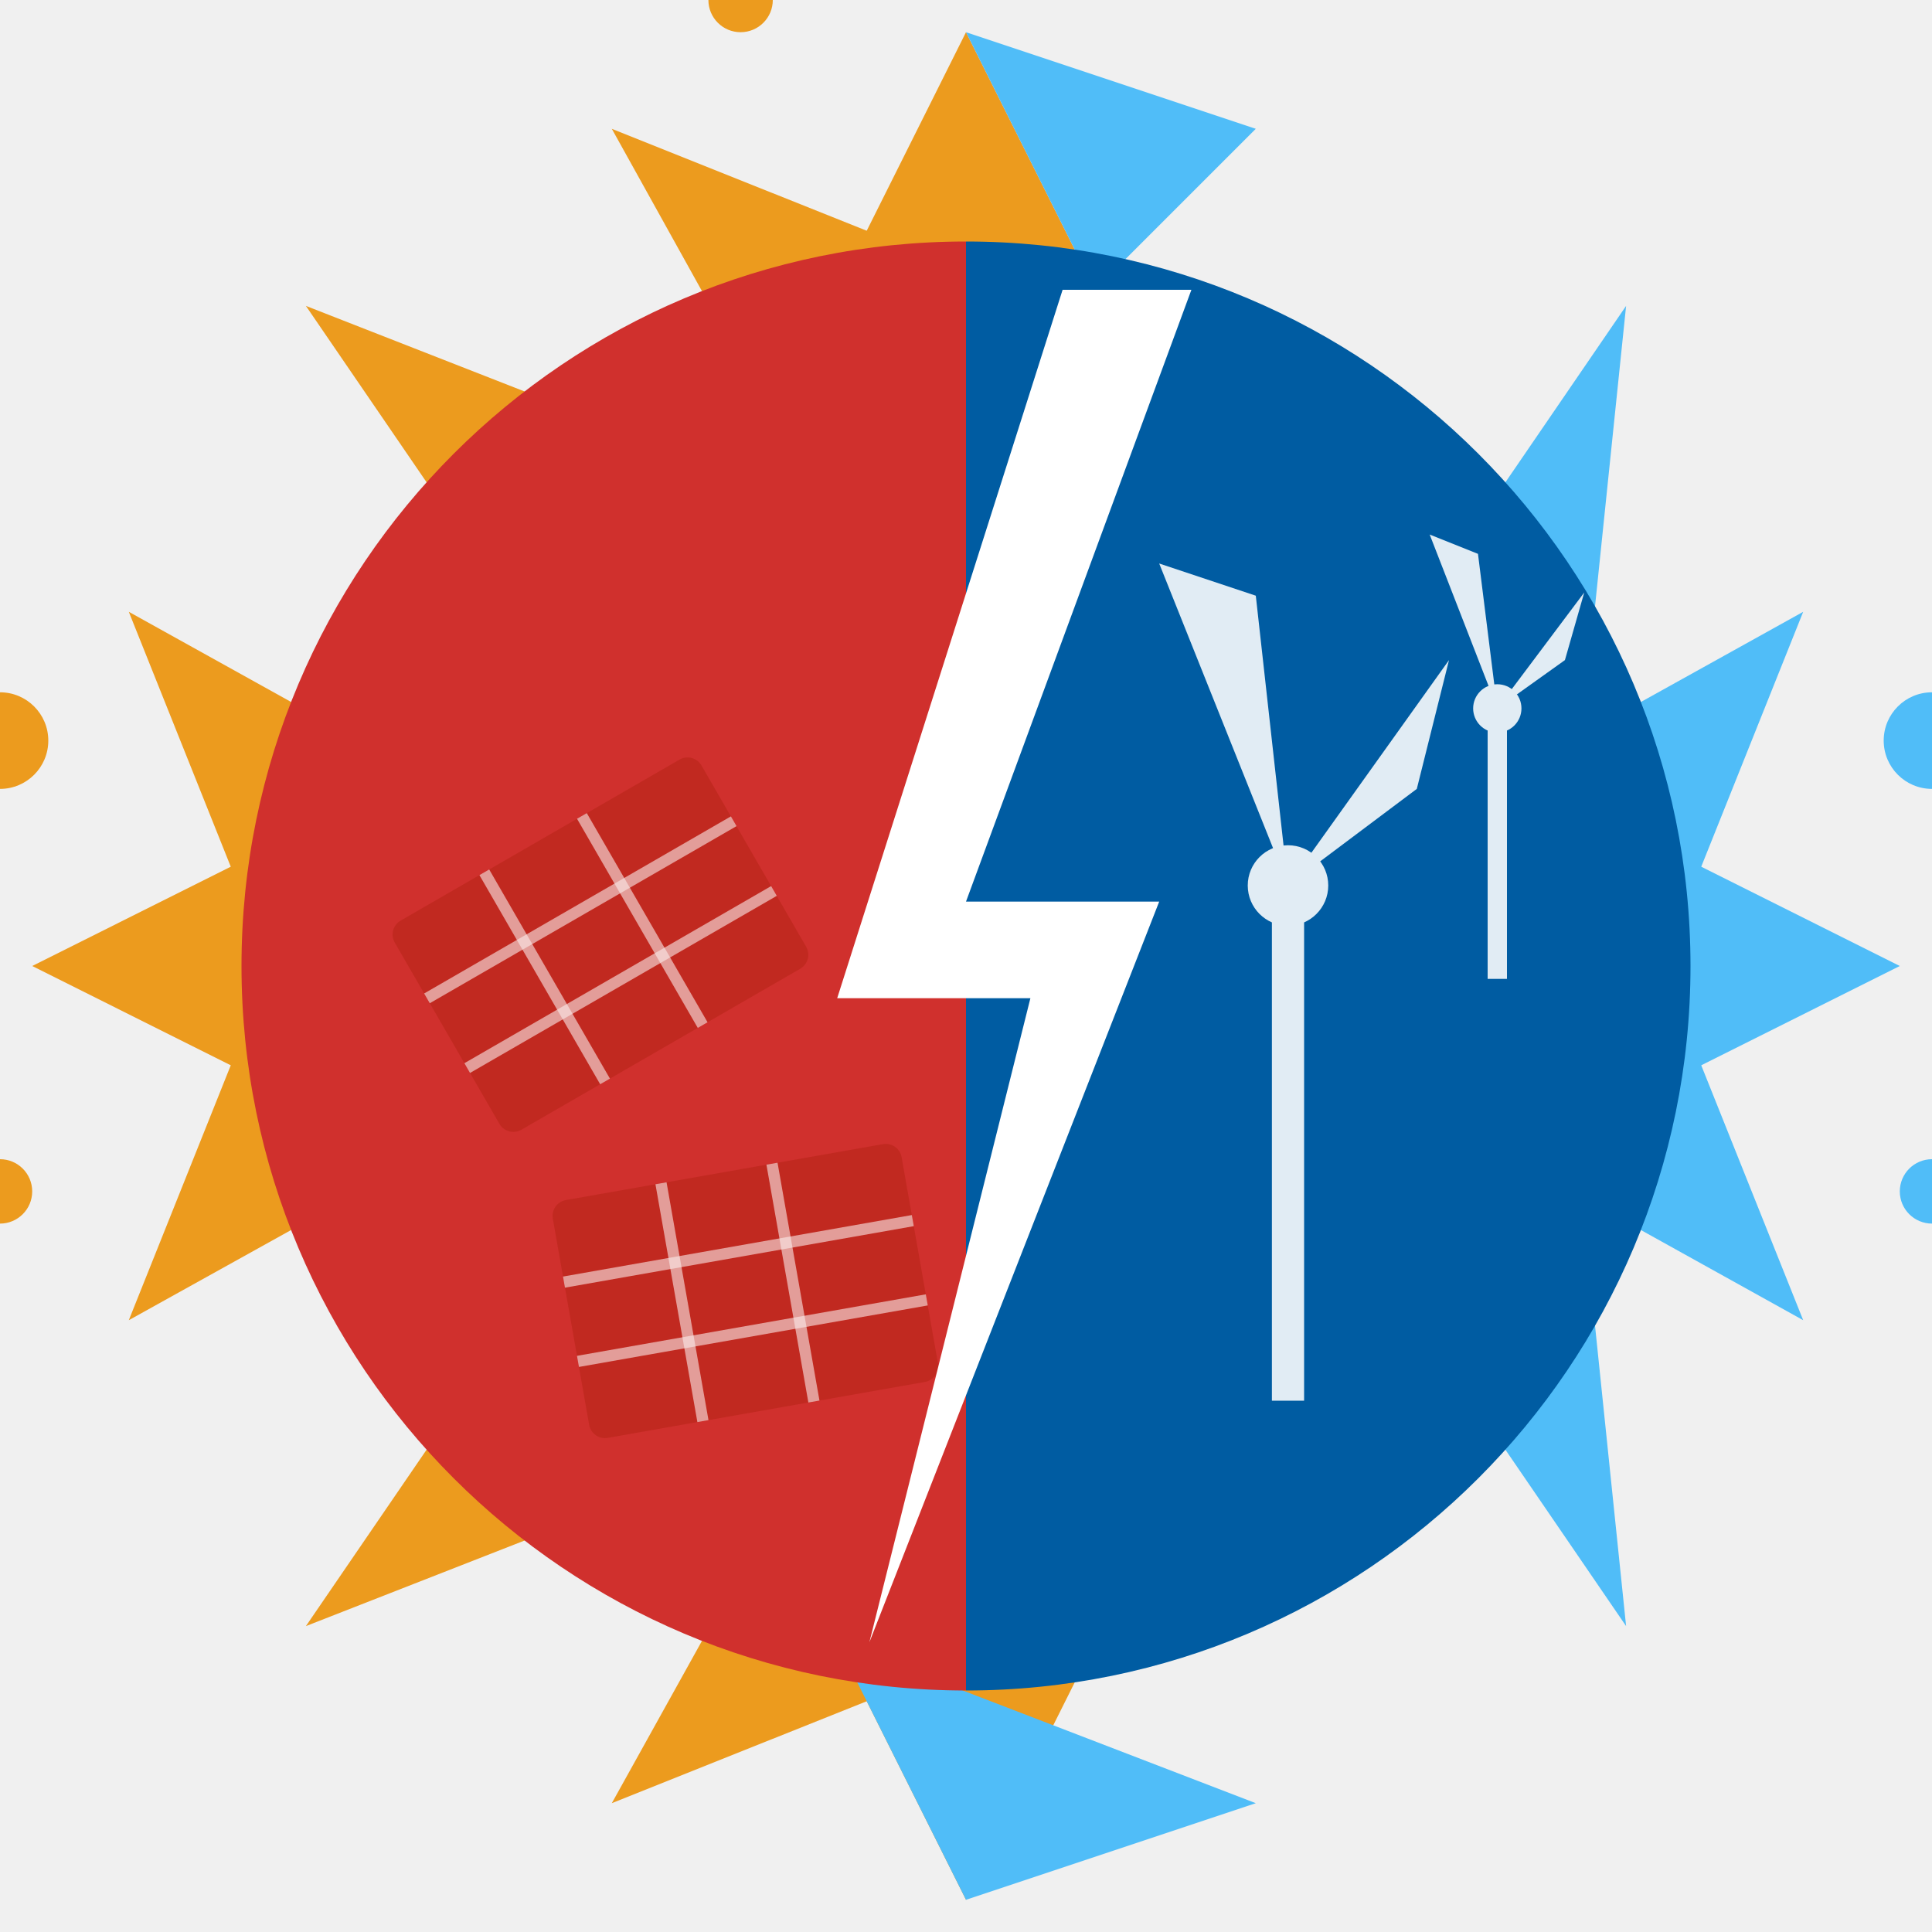
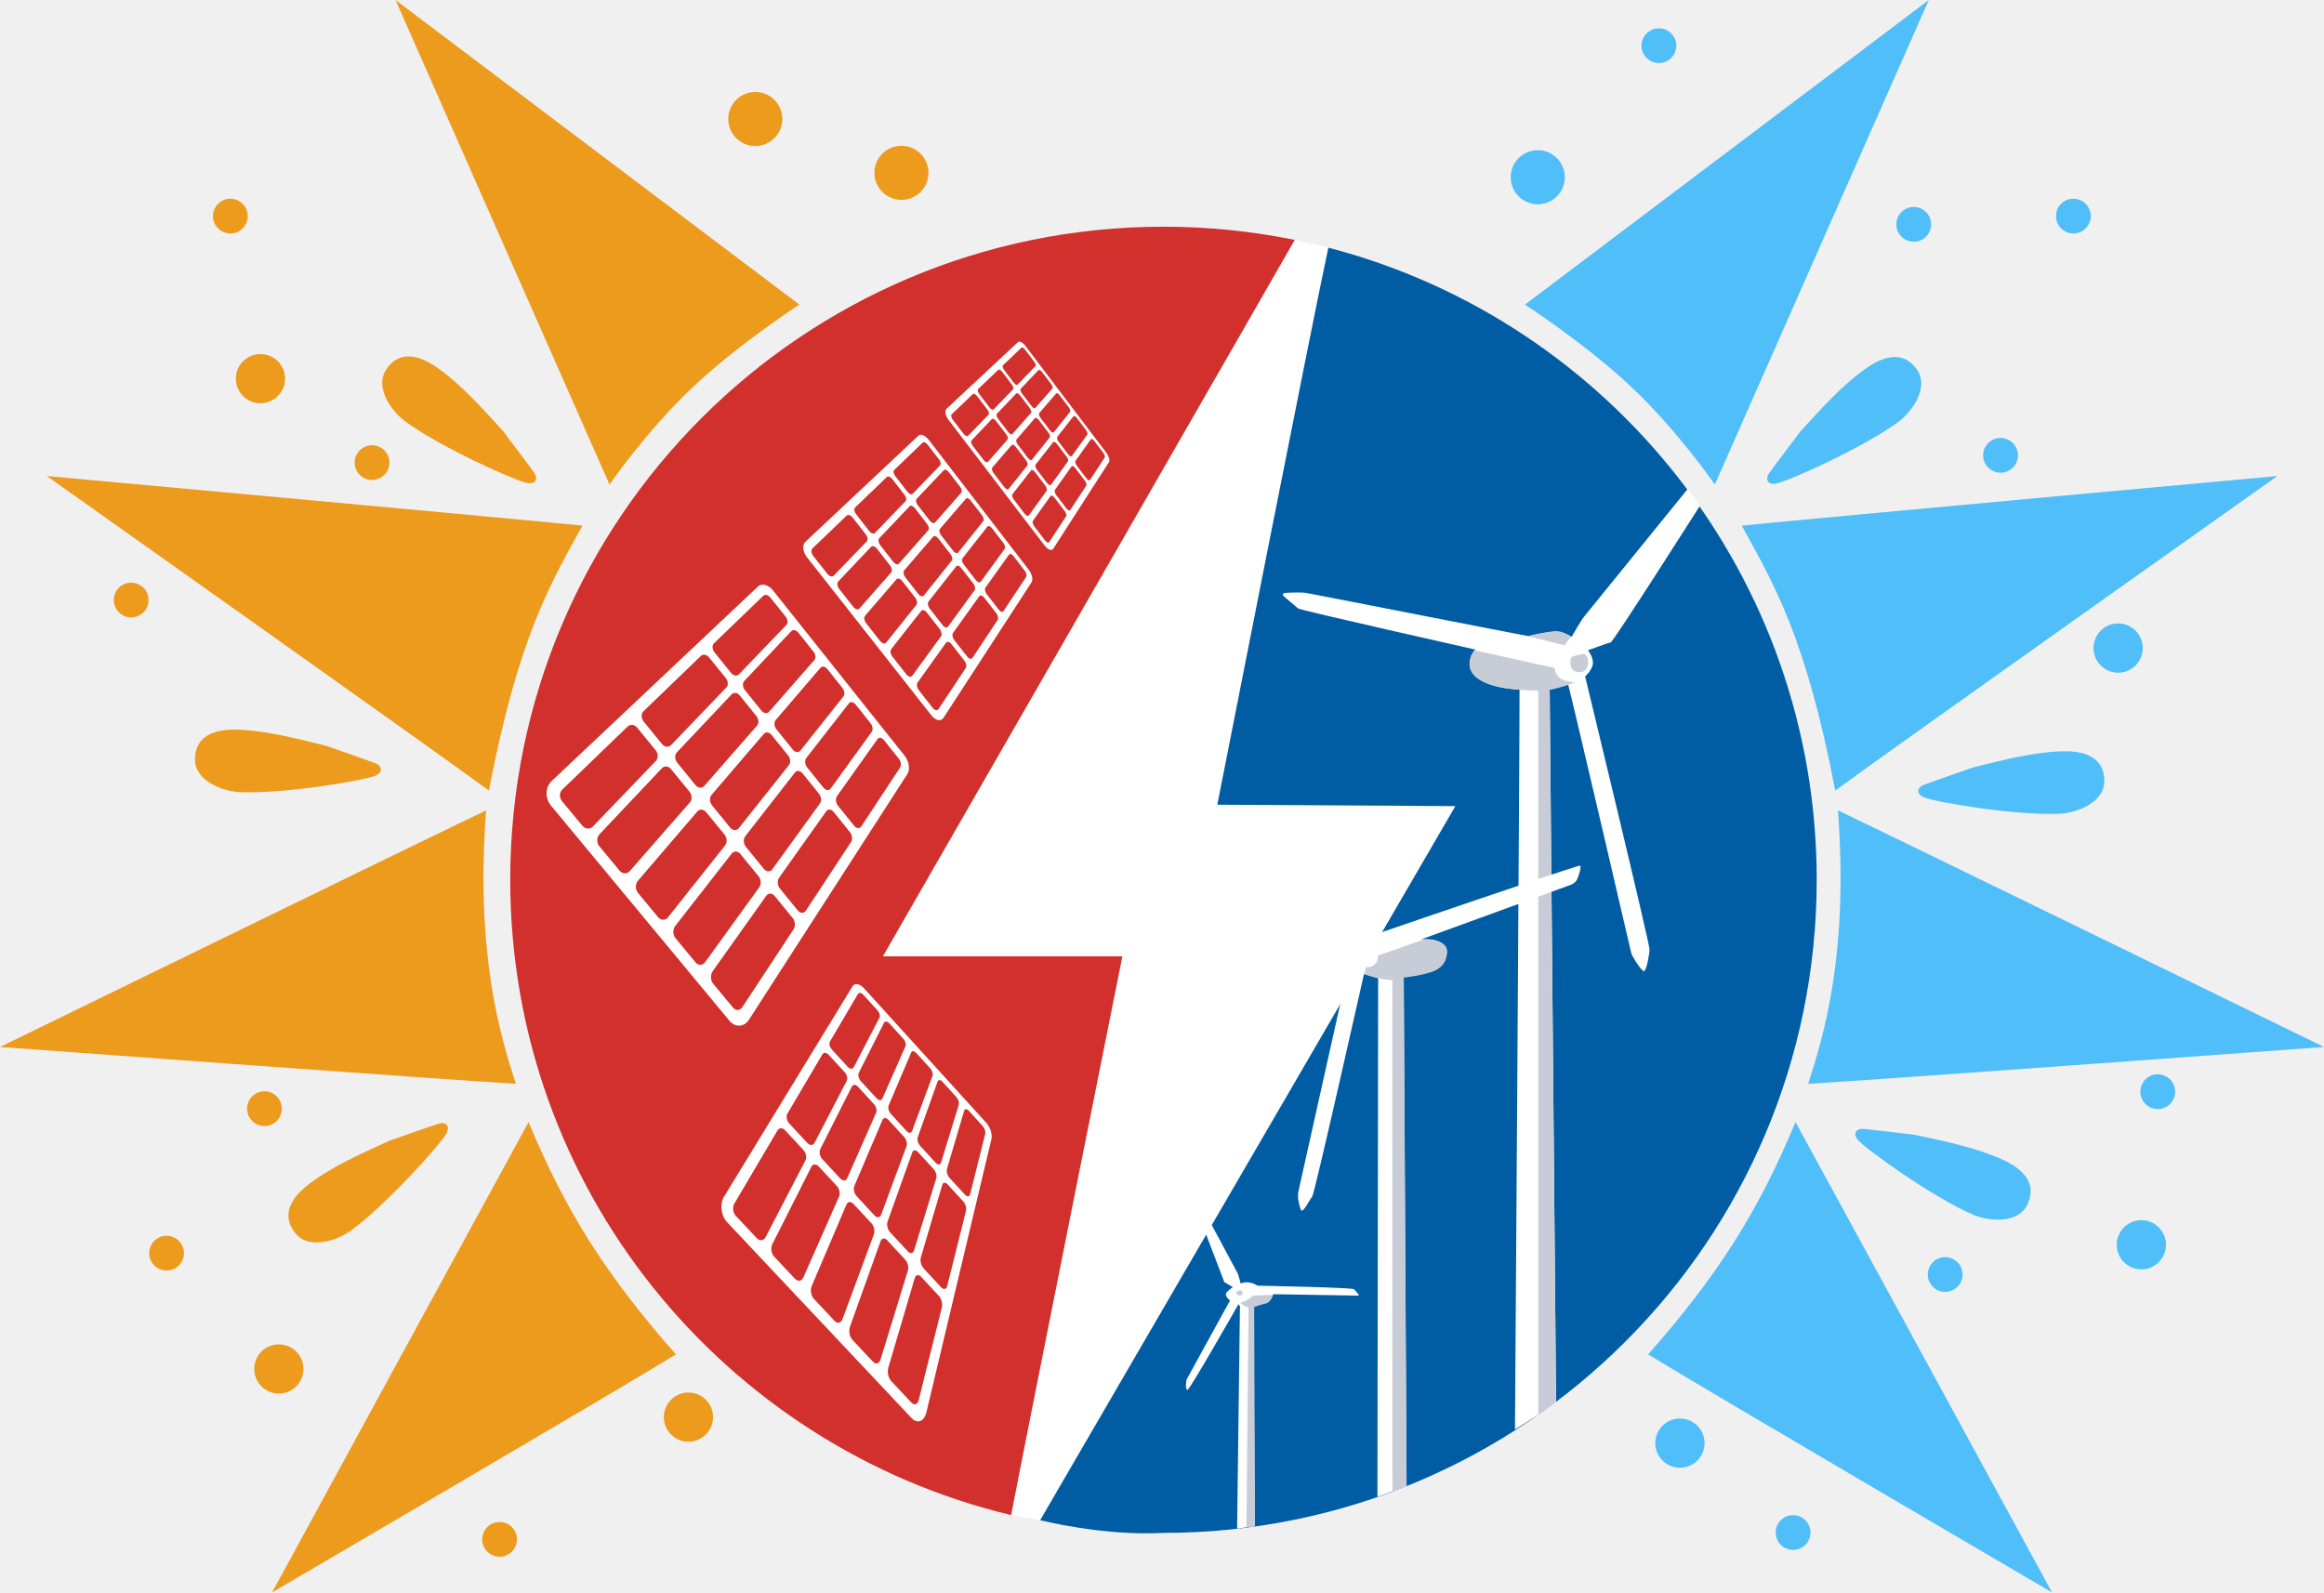
- <svg xmlns="http://www.w3.org/2000/svg" width="60" height="60" viewBox="18 18 120 120">
-   <g transform="translate(78,78)">
-     <polygon points="0,-58 -8,-42 8,-42" fill="#EC9B1E" />
-     <polygon points="-41,-41 -28,-22 -18,-32" fill="#EC9B1E" />
-     <polygon points="-58,0 -42,-8 -42,8" fill="#EC9B1E" />
-     <polygon points="-41,41 -18,32 -28,22" fill="#EC9B1E" />
-     <polygon points="0,58 8,42 -8,42" fill="#EC9B1E" />
-     <polygon points="-22,-52 -12,-34 -2,-44" fill="#EC9B1E" />
-     <polygon points="-52,-22 -34,-12 -44,-2" fill="#EC9B1E" />
-     <polygon points="-52,22 -44,2 -34,12" fill="#EC9B1E" />
-     <polygon points="-22,52 -2,44 -12,34" fill="#EC9B1E" />
-     <circle cx="-60" cy="-14" r="3" fill="#EC9B1E" />
-     <circle cx="-60" cy="14" r="2" fill="#EC9B1E" />
-     <circle cx="-14" cy="-60" r="2" fill="#EC9B1E" />
-   </g>
-   <g transform="translate(78,78)">
-     <polygon points="0,-58 8,-42 18,-52" fill="#50BDF8" />
-     <polygon points="41,-41 28,-22 38,-12" fill="#50BDF8" />
-     <polygon points="58,0 42,-8 42,8" fill="#50BDF8" />
-     <polygon points="41,41 38,12 28,22" fill="#50BDF8" />
-     <polygon points="0,58 -8,42 18,52" fill="#50BDF8" />
-     <polygon points="52,-22 44,-2 34,-12" fill="#50BDF8" />
-     <polygon points="52,22 34,12 44,2" fill="#50BDF8" />
-     <circle cx="60" cy="-14" r="3" fill="#50BDF8" />
-     <circle cx="60" cy="14" r="2" fill="#50BDF8" />
-     <ellipse cx="66" cy="0" rx="2.5" ry="4.5" fill="#50BDF8" />
-   </g>
-   <g transform="translate(78,78)">
-     <path d="M0,-45 A45,45 0 0,0 0,45 Z" fill="#D0302D" />
-     <path d="M0,-45 A45,45 0 0,1 0,45 Z" fill="#005CA2" />
-   </g>
-   <g transform="translate(78,78)" opacity="0.9">
-     <g transform="rotate(-30) translate(-30,-20)">
-       <rect x="0" y="0" width="22" height="15" rx="1" fill="#C0281F" />
-       <line x1="7" y1="0" x2="7" y2="15" stroke="white" stroke-width="0.7" opacity="0.6" />
-       <line x1="14" y1="0" x2="14" y2="15" stroke="white" stroke-width="0.7" opacity="0.6" />
-       <line x1="0" y1="5" x2="22" y2="5" stroke="white" stroke-width="0.7" opacity="0.6" />
-       <line x1="0" y1="10" x2="22" y2="10" stroke="white" stroke-width="0.7" opacity="0.6" />
+ <svg xmlns="http://www.w3.org/2000/svg" width="277.71mm" height="190.33mm" version="1.1" viewBox="0 0 277.71 190.33" xml:space="preserve">
+   <defs>
+     <clipPath id="clipPath42">
+       <path d="m3542.4 2544.8h2667.8v4365.1h-2667.8z" />
+     </clipPath>
+     <clipPath id="clipPath43">
+       <path d="m472.32 946.81h355.71v-582.01h-355.71z" />
+     </clipPath>
+     <clipPath id="clipPath45">
+       <path d="m472.32 946.81h355.71v-582.01h-355.71z" />
+     </clipPath>
+     <clipPath id="clipPath46">
+       <path d="m5337.6 2482.8h2630.4v4356h-2630.4z" />
+     </clipPath>
+     <clipPath id="clipPath47">
+       <path d="m711.68 955.08h350.72v-580.8h-350.72z" />
+     </clipPath>
+     <clipPath id="clipPath49">
+       <path d="m711.68 955.08h350.72v-580.8h-350.72z" />
+     </clipPath>
+   </defs>
+   <g transform="matrix(.26458 0 0 .26458 -1161.1 -15.893)">
+     <path d="m4952 175.38 21.201-6.964 15.232 3.529 9.209 18.815 64.377 233.03-187.89 317.67-15.845 5.332-13.136-2.309-16.185-28.821-69.649-231.09" fill="#fff" fill-rule="evenodd" />
+     <g fill="#ed9b1d" fill-rule="evenodd">
+       <path d="m4567.1 60.067 96.64 218.88s16.503-23.945 37.12-43.52c20.812-19.761 48.64-37.761 48.64-37.761" />
+       <path d="m4409.6 275.11s177.78 125.91 199.68 142.08c13.087-68.431 27.444-92.912 42.24-119.68-32.641-3.279-241.92-22.4-241.92-22.4" />
+       <path d="m4608 426.15c-27.465 13.116-219.52 106.88-219.52 106.88s201.12 14.803 232.96 16.64c-7.068-22.091-18.247-58.44-13.44-123.52" />
+       <path d="m4627.2 566.95c-16.263 29.652-115.84 212.48-115.84 212.48s157.13-91.959 182.4-107.52c-31.317-35.48-49.835-64.641-66.56-104.96" />
+       <path d="m4586.9 567.59c-2.332 0.667-14.935 5.12-22.403 7.703-12.821 5.871-25.553 11.519-35.837 19.176-5.904 4.397-14.481 12.569-7.04 22.4 6.039 7.981 18.917 3.688 24.96-0.639 16.025-11.476 41.18-39.608 43.52-44.161 1.984-3.857-0.868-5.147-3.2-4.479" />
+       <path d="m4558.3 404.98c-2.24-0.931-14.869-5.305-22.32-7.941-13.684-3.403-27.161-6.923-39.976-7.345-7.357-0.243-19.157 0.8-19.468 13.127-0.252 10.005 12.495 14.676 19.916 15.059 19.685 1.015 56.891-5.3 61.557-7.401 3.956-1.78 2.531-4.567 0.291-5.497" />
+       <path d="m4629.9 273.86c-1.347-2.017-9.427-12.664-14.164-18.989-9.496-10.424-18.756-20.829-29.184-28.291-5.987-4.284-16.383-9.963-23.48 0.12-5.76 8.184 2.253 19.141 8.215 23.579 15.815 11.765 50.273 27.152 55.321 27.995 4.279 0.713 4.639-2.396 3.292-4.413" />
+       <path d="m4795.6 125.93c-6.745 0-12.212 5.468-12.212 12.212 0 6.745 5.467 12.213 12.212 12.213 6.745 0 12.212-5.468 12.212-12.213 0-6.744-5.467-12.212-12.212-12.212" />
+       <path d="m4729.6 101.61c-6.745 0-12.213 5.468-12.213 12.212 0 6.745 5.468 12.213 12.213 12.213 6.745 0 12.213-5.468 12.213-12.213 0-6.744-5.468-12.212-12.213-12.212" />
+       <path d="m4506.1 220.01c-6.139 0-11.116 4.976-11.116 11.116 0 6.139 4.977 11.115 11.116 11.115s11.116-4.976 11.116-11.115c0-6.14-4.977-11.116-11.116-11.116" />
+       <path d="m4514.4 667.37c-6.139 0-11.116 4.976-11.116 11.116 0 6.139 4.977 11.116 11.116 11.116s11.116-4.977 11.116-11.116c0-6.14-4.977-11.116-11.116-11.116" />
+       <path d="m4699.4 689.13c-6.139 0-11.116 4.979-11.116 11.117 0 6.137 4.977 11.116 11.116 11.116 6.14 0 11.116-4.979 11.116-11.116 0-6.139-4.976-11.117-11.116-11.117" />
+       <path d="m4492.5 149.84c-4.335 0-7.848 3.513-7.848 7.849 0 4.333 3.513 7.848 7.848 7.848s7.848-3.515 7.848-7.848c0-4.336-3.513-7.849-7.848-7.849" />
+       <path d="m4556.5 261.21c-4.335 0-7.848 3.512-7.848 7.848 0 4.333 3.513 7.847 7.848 7.847s7.848-3.513 7.848-7.847c0-4.336-3.513-7.848-7.848-7.848" />
+       <path d="m4447.7 323.28c-4.335 0-7.848 3.513-7.848 7.848 0 4.335 3.513 7.849 7.848 7.849s7.848-3.515 7.848-7.849c0-4.335-3.513-7.848-7.848-7.848" />
+       <path d="m4507.9 553.05c-4.335 0-7.848 3.512-7.848 7.848 0 4.333 3.513 7.848 7.848 7.848s7.848-3.515 7.848-7.848c0-4.336-3.513-7.848-7.848-7.848" />
+       <path d="m4463.7 618.32c-4.335 0-7.848 3.515-7.848 7.848 0 4.336 3.513 7.848 7.848 7.848s7.848-3.512 7.848-7.848c0-4.333-3.513-7.848-7.848-7.848" />
+       <path d="m4614.1 747.61c-4.335 0-7.848 3.512-7.848 7.848 0 4.333 3.513 7.847 7.848 7.847s7.848-3.513 7.848-7.847c0-4.336-3.513-7.848-7.848-7.848" />
    </g>
-     <g transform="rotate(-10) translate(-28,10)">
-       <rect x="0" y="0" width="22" height="15" rx="1" fill="#C0281F" />
-       <line x1="7" y1="0" x2="7" y2="15" stroke="white" stroke-width="0.7" opacity="0.6" />
-       <line x1="14" y1="0" x2="14" y2="15" stroke="white" stroke-width="0.7" opacity="0.6" />
-       <line x1="0" y1="5" x2="22" y2="5" stroke="white" stroke-width="0.7" opacity="0.6" />
-       <line x1="0" y1="10" x2="22" y2="10" stroke="white" stroke-width="0.7" opacity="0.6" />
+     <g fill="#50bef9" fill-rule="evenodd">
+       <path d="m5077.2 197.67s27.828 18 48.64 37.761c20.617 19.575 37.12 43.52 37.12 43.52l96.64-218.88" />
+       <path d="m5175.1 297.51c14.796 26.768 29.153 51.249 42.24 119.68 21.897-16.168 199.68-142.08 199.68-142.08s-209.28 19.121-241.92 22.4" />
+       <path d="m5438.1 533.03s-192.05-93.764-219.52-106.88c4.807 65.08-6.372 101.43-13.44 123.52 31.837-1.836 232.96-16.639 232.96-16.639" />
+       <path d="m5199.4 566.95c-16.725 40.319-35.243 69.48-66.56 104.96 25.269 15.561 182.4 107.52 182.4 107.52s-99.577-182.83-115.84-212.48" />
+       <path d="m5292.5 583.73c-11.699-5.263-25.359-8.04-39.153-11.011-7.856-0.916-21.133-2.552-23.556-2.704-2.423-0.151-4.935 1.723-2.167 5.061 3.264 3.94 33.896 25.988 52.027 33.744 6.836 2.925 20.349 4.345 24.54-4.741 5.164-11.196-4.975-17.328-11.691-20.349" />
+       <path d="m5319.4 399.47c-12.828 0.423-26.32 3.939-40.017 7.34-7.459 2.635-20.101 7.007-22.343 7.936-2.241 0.931-3.669 3.716 0.292 5.495 4.671 2.099 41.915 8.412 61.62 7.396 7.429-0.383 20.189-5.051 19.937-15.048-0.312-12.319-12.124-13.361-19.489-13.119" />
+       <path d="m5254.2 226.98c-7.105-10.076-17.512-4.401-23.504-0.12-10.439 7.457-19.708 17.853-29.215 28.272-4.741 6.321-12.829 16.961-14.179 18.977-1.348 2.016-0.988 5.123 3.296 4.409 5.053-0.841 39.548-16.217 55.377-27.976 5.969-4.433 13.991-15.384 8.224-23.563" />
+       <path d="m5083 127.92c-6.748 0-12.219 5.469-12.219 12.216 0 6.747 5.471 12.216 12.219 12.216s12.219-5.469 12.219-12.216c0-6.747-5.471-12.216-12.219-12.216" />
+       <path d="m5345.1 341.71c-6.143 0-11.121 4.977-11.121 11.119 0 6.14 4.979 11.119 11.121 11.119 6.143 0 11.121-4.979 11.121-11.119 0-6.141-4.979-11.119-11.121-11.119" />
+       <path d="m5355.6 611.26c-6.143 0-11.121 4.977-11.121 11.119 0 6.14 4.979 11.119 11.121 11.119 6.143 0 11.121-4.979 11.121-11.119 0-6.141-4.979-11.119-11.121-11.119" />
+       <path d="m5147.2 700.87c-6.143 0-11.121 4.979-11.121 11.119s4.979 11.119 11.121 11.119c6.143 0 11.121-4.979 11.121-11.119s-4.979-11.119-11.121-11.119" />
+       <path d="m5137.7 72.864c-4.341 0-7.861 3.517-7.861 7.853s3.52 7.852 7.861 7.852c4.341 0 7.861-3.516 7.861-7.852s-3.52-7.853-7.861-7.853" />
+       <path d="m5252.8 153.56c-4.341 0-7.861 3.516-7.861 7.852s3.52 7.852 7.861 7.852 7.861-3.516 7.861-7.852-3.52-7.852-7.861-7.852" />
+       <path d="m5292 257.91c-4.341 0-7.861 3.516-7.861 7.852s3.52 7.852 7.861 7.852c4.341 0 7.861-3.516 7.861-7.852s-3.52-7.852-7.861-7.852" />
+       <path d="m5363 545.38c-4.341 0-7.861 3.516-7.861 7.852s3.52 7.853 7.861 7.853 7.861-3.517 7.861-7.853-3.52-7.852-7.861-7.852" />
+       <path d="m5267 627.97c-4.343 0-7.863 3.516-7.863 7.852s3.52 7.852 7.863 7.852c4.34 0 7.86-3.516 7.86-7.852s-3.52-7.852-7.86-7.852" />
+       <path d="m5198.3 744.52c-4.34 0-7.86 3.516-7.86 7.852s3.52 7.852 7.86 7.852c4.343 0 7.863-3.516 7.863-7.852s-3.52-7.852-7.863-7.852" />
+       <path d="m5324.9 149.84c-4.335 0-7.848 3.513-7.848 7.849 0 4.333 3.513 7.848 7.848 7.848 4.335 0 7.848-3.515 7.848-7.848 0-4.336-3.513-7.849-7.848-7.849" />
+     </g>
+     <g transform="translate(4146.6 -202.33)" clip-path="url(#clipPath45)">
+       <g clip-path="url(#clipPath43)">
+         <path transform="matrix(.13333 0 0 -.13333 0 1286.1)" d="m6199.5 6865.2c-143.53 29.25-292.11 44.61-444.28 44.61-1222.1 0-2212.8-990.7-2212.8-2212.8 0-1044.4 723.52-1919.8 1696.7-2152.3 65.87 340.68 376.93 1893.1 376.93 1893.1h-811.2s1548.6 2692.6 1394.7 2427.4" clip-path="url(#clipPath42)" fill="#d1302c" fill-rule="evenodd" />
+       </g>
+     </g>
+     <g transform="translate(4146.6 -202.33)" clip-path="url(#clipPath49)">
+       <g clip-path="url(#clipPath47)">
+         <path transform="matrix(.13333 0 0 -.13333 0 1286.1)" d="m6313.7 6838.8c-50.52-232-376.12-1887.3-376.12-1887.3l806.4-4.8-1406.4-2419.2s210.43-54.34 417.6-43.21c1222.1 0 2212.8 990.71 2212.8 2212.8 0 1029.2-702.59 1894.2-1654.3 2141.7" clip-path="url(#clipPath46)" fill="#005da3" fill-rule="evenodd" />
+       </g>
+     </g>
+     <g fill-rule="evenodd">
+       <path d="m5e3 642.47c-0.747-0.804-43.52-1.6-43.52-1.6s-3.993-2.688-7.68-0.959c-0.413-1.872-1.28-4.481-1.28-4.481l-11.84-22.079-2.56 4.16 8.32 21.759 3.84 2.241s-3.087 2.055-3.2 3.2c-0.112 1.145 1.92 2.879 1.92 2.879s-18.348 33.237-19.52 35.521c-0.437 0.852-0.723 4.812 0.32 4.8 1.043-0.015 23.04-38.721 23.04-38.721l0.64 0.961-1.28 100.48 8-1.279-0.64-99.521s4.491-0.984 5.76-1.279c1.269-0.297 2.456-1.512 3.2-3.84 4.219 0.088 37.44 0.585 38.4 0.64 0.96 0.055-1.173-2.076-1.92-2.881" fill="#fff" />
+       <path d="m4954.6 645.35s-3.301 2.7-6.08 3.2c1.688 1.147 1.6 1.28 1.6 1.28l2.24 0.96-0.96 99.2 3.84-0.321-0.32-99.2s3.367-1.119 5.44-1.6c2.073-0.48 2.88-3.839 2.88-3.839" fill="#c8ccd7" />
+       <path d="m4947.9 643.07c-1.984 0.588-0.912 2.456 0.639 2.261 1.88-0.235 1.475-2.888-0.639-2.261" fill="#c8ccd7" />
+       <path d="m5107.9 359.59c0.075-2.985-2.24-5.761-2.24-5.761s9.077-3.369 10.24-3.519c1.163-0.151 40.32-61.76 40.32-61.76l-5.44-7.681-46.72 57.6c-1.205 1.255-5.76 9.281-5.76 9.281s-2.935-1.888-6.08-2.24c-3.145-0.353-10.235 0.98-13.44 1.919-3.963-0.639-98.079-19.16-100.48-19.519-2.401-0.36-7.984-0.112-9.28 0s-1.34 0.807-0.96 1.28c0.38 0.472 5.851 4.991 6.72 5.76 0.869 0.767 80 18.56 80 18.56s-2.751 2.849-2.56 7.04c0.103 2.269 2.271 5.461 6.72 7.679 3.768 1.88 9.408 3.012 15.816 3.385 0.127 14.569-2.056 334.21-2.056 334.21s14.827-9.091 18.56-12.479l-2.88-321.92s4.175-0.527 8.32-2.239c1.952 7.203 28.141 119.67 28.48 121.28 0.339 1.609 4.767 8.475 5.76 8.321 1.175-0.181 2.352-7.248 2.56-9.6s-29.12-123.52-29.12-123.52 3.445-3.093 3.52-6.079" fill="#fff" />
+       <path d="m5100.2 368.23c-4.404-0.129-9.14-1.172-9.6-6.4-4.285-0.972-36.16-8-36.16-8s-2.433 2.352-2.24 6.721c0.288 6.495 9.219 11.236 31.04 11.519-0.024 3.236 0 327.04 0 327.04s5.841-3.721 8-5.76l-2.88-321.6s6.632-1.439 11.84-3.521" fill="#c8ccd7" />
+       <path d="m5090.9 345.19c-3.609 0.233-12.48 2.24-12.48 2.24l16.64 4.16 2.88-3.84s-3.431-2.795-7.04-2.56m12.8 10.24s-3.865 0.701-5.12 1.28c-1.187 0.64-1.911 7.056 3.2 7.04 5.676-0.017 4.315-8.42 1.92-8.32" fill="#c8ccd7" />
+       <path d="m5102.1 451.11c-0.664-0.375-77.724 26.004-89.6 30.08-9.18 14.915-18.56 31.679-18.56 31.679l-19.2 86.081s0.019 1.919 0 2.24 0.833 5.467 1.6 5.76c0.98 0.373 3.671-4.928 4.8-6.4 1.129-1.472 23.36-100.48 23.36-100.48l6.4 1.921-0.32 234.24 13.12-4.799-1.28-230.08s5.893-0.985 12.16-2.24c3.953-0.791 7.312-4.553 7.36-8.96 0.048-4.407-5.723-6.263-11.52-5.76 12.68-4.557 67.52-24.64 67.52-24.64s2.043-0.696 2.88-2.56c0.753-1.679 1.985-5.683 1.28-6.08" fill="#fff" />
+       <path d="m5030.8 484.71c-5.884 2.192-20.16 7.04-20.16 7.04s0.859 2.572-1.92 4.48c-1.529 1.051-3.2 0.639-3.2 0.639l-0.96 3.2s5.081 2.02 12.8 2.881c-0.173 7.128 0 230.72 0 230.72l6.4-2.239-1.28-229.76s9.452-0.943 14.08-3.2c4.629-2.257 5.408-5.503 5.44-8.959s-5.397-5.527-11.2-4.8" fill="#c8ccd7" />
+     </g>
+     <g fill="#fff" fill-rule="evenodd">
+       <path d="m4784.8 516.51c0.905 0.996 1.3 2.455 0.88 3.265l-11.621 22.399c-0.511 0.985-1.748 0.896-2.759-0.207l-7.123-7.769c-1.016-1.107-1.385-2.773-0.831-3.715l12.612-21.395c0.456-0.772 1.56-0.585 2.468 0.413zm11.679 12.844c0.9 0.989 1.325 2.48 0.948 3.333l-10.428 23.608c-0.459 1.039-1.648 0.997-2.653-0.1l-7.081-7.723c-1.009-1.101-1.417-2.805-0.916-3.8l11.409-22.613c0.413-0.819 1.477-0.671 2.381 0.323zm12.125 13.335c0.896 0.985 1.353 2.508 1.021 3.407l-9.199 24.855c-0.404 1.092-1.544 1.101-2.544 0.012l-7.039-7.677c-1.003-1.093-1.451-2.837-1.004-3.888l10.168-23.872c0.368-0.863 1.393-0.757 2.291 0.231zm11.808 12.985c0.891 0.979 1.379 2.532 1.089 3.475l-8.007 26.061c-0.352 1.145-1.445 1.203-2.439 0.12l-6.996-7.632c-0.997-1.088-1.484-2.869-1.089-3.972l8.965-25.091c0.324-0.908 1.311-0.841 2.204 0.141zm11.871 13.053c0.885 0.975 1.404 2.559 1.157 3.545l-6.816 27.267c-0.299 1.199-1.344 1.304-2.332 0.225l-6.955-7.584c-0.991-1.083-1.516-2.901-1.175-4.059l7.764-26.307c0.281-0.951 1.228-0.925 2.117 0.052zm-62.291-24.267c1.021 1.113 1.421 2.841 0.888 3.868l-14.52 27.991c-0.661 1.276-2.139 1.307-3.295 0.06l-8.153-8.793c-1.161-1.252-1.515-3.264-0.796-4.483l15.771-26.749c0.577-0.981 1.875-0.865 2.9 0.253zm13.179 14.363c1.016 1.107 1.455 2.873 0.977 3.953l-13.023 29.483c-0.592 1.341-2.007 1.435-3.155 0.196l-8.1-8.736c-1.153-1.243-1.557-3.303-0.908-4.589l14.256-28.256c0.523-1.036 1.771-0.968 2.789 0.143zm13.676 14.904c1.009 1.1 1.489 2.907 1.068 4.045l-11.477 31.013c-0.521 1.412-1.872 1.569-3.013 0.339l-8.043-8.675c-1.145-1.236-1.601-3.345-1.024-4.703l12.695-29.805c0.467-1.093 1.663-1.077 2.676 0.027zm13.307 14.501c1.004 1.095 1.523 2.94 1.156 4.133l-9.983 32.495c-0.455 1.479-1.743 1.697-2.876 0.475l-7.989-8.616c-1.137-1.227-1.644-3.385-1.135-4.811l11.187-31.303c0.409-1.148 1.557-1.183 2.564-0.085zm13.369 14.569c0.997 1.088 1.555 2.973 1.243 4.22l-8.491 33.973c-0.387 1.545-1.613 1.825-2.739 0.612l-7.935-8.56c-1.129-1.217-1.687-3.424-1.245-4.916l9.679-32.796c0.356-1.204 1.453-1.288 2.455-0.197zm-72.167-23.196c1.171 1.26 1.561 3.355 0.868 4.691l-17.953 34.608c-0.876 1.688-2.677 1.917-4.015 0.493l-9.443-10.043c-1.345-1.431-1.656-3.912-0.704-5.528l19.513-33.099c0.752-1.276 2.311-1.276 3.484-0.011zm15.08 16.248c1.161 1.251 1.604 3.396 0.983 4.801l-16.085 36.416c-0.784 1.776-2.501 2.084-3.829 0.672l-9.371-9.967c-1.335-1.419-1.713-3.964-0.853-5.668l17.623-34.928c0.68-1.348 2.173-1.413 3.339-0.156zm15.635 16.845c1.153 1.243 1.648 3.439 1.101 4.915l-14.163 38.276c-0.691 1.865-2.323 2.257-3.64 0.856l-9.296-9.888c-1.324-1.408-1.772-4.019-1.008-5.813l15.679-36.809c0.605-1.421 2.032-1.551 3.189-0.303zm15.2 16.377c1.145 1.235 1.692 3.48 1.216 5.028l-12.308 40.064c-0.6 1.953-2.149 2.424-3.456 1.033l-9.224-9.811c-1.315-1.399-1.829-4.071-1.156-5.953l13.801-38.624c0.533-1.491 1.895-1.684 3.045-0.445zm15.259 16.441c1.137 1.225 1.735 3.52 1.331 5.137l-10.46 41.847c-0.509 2.04-1.977 2.589-3.275 1.211l-9.152-9.735c-1.303-1.387-1.884-4.121-1.304-6.092l11.933-40.428c0.461-1.561 1.759-1.819 2.9-0.589zm-38.996-139.93-58.044 95.044c-2.049 3.355-1.44 8.573 1.396 11.587l83.201 88.364c2.729 2.899 5.791 1.671 6.82-2.656l29.356-123.38c0.488-2.053-0.597-5.32-2.42-7.325l-55.195-60.739c-1.869-2.057-4.155-2.469-5.115-0.897" />
+       <path d="m4743.3 338.66c0.976 1.225 1.125 2.885 0.331 3.713l-21.417 22.315c-0.919 0.956-2.527 0.667-3.589-0.653l-7.484-9.296c-1.067-1.325-1.155-3.148-0.203-4.067l22.227-21.429c0.824-0.795 2.284-0.439 3.263 0.791zm12.588 15.8c0.969 1.217 1.144 2.904 0.385 3.772l-20.447 23.379c-0.876 1.001-2.445 0.755-3.501-0.556l-7.437-9.237c-1.059-1.317-1.177-3.171-0.267-4.135l21.245-22.504c0.789-0.835 2.215-0.517 3.188 0.704zm13.063 16.396c0.964 1.211 1.163 2.924 0.441 3.832l-19.445 24.476c-0.833 1.048-2.361 0.847-3.409-0.456l-7.388-9.177c-1.053-1.308-1.201-3.192-0.333-4.204l20.233-23.612c0.751-0.876 2.141-0.597 3.109 0.617zm12.711 15.955c0.959 1.203 1.181 2.943 0.496 3.891l-18.476 25.535c-0.792 1.095-2.28 0.936-3.323-0.359l-7.34-9.117c-1.047-1.3-1.223-3.215-0.397-4.272l19.256-24.683c0.715-0.916 2.071-0.676 3.033 0.532zm12.772 16.031c0.952 1.196 1.2 2.961 0.549 3.949l-17.508 26.592c-0.749 1.139-2.2 1.024-3.235-0.263l-7.293-9.059c-1.039-1.291-1.244-3.236-0.461-4.339l18.279-25.751c0.679-0.956 2.001-0.755 2.959 0.445zm-78.132-36.396c1.071 1.328 1.176 3.199 0.231 4.184l-24.985 26.033c-1.101 1.148-2.951 0.92-4.124-0.519l-8.277-10.147c-1.177-1.445-1.2-3.516-0.055-4.62l25.94-25.011c0.981-0.945 2.644-0.627 3.719 0.708zm13.807 17.135c1.064 1.32 1.199 3.221 0.296 4.253l-23.837 27.257c-1.052 1.203-2.853 1.025-4.019-0.403l-8.219-10.076c-1.171-1.435-1.228-3.543-0.135-4.701l24.783-26.249c0.937-0.993 2.559-0.719 3.627 0.607zm14.32 17.771c1.057 1.312 1.223 3.245 0.364 4.324l-22.656 28.52c-1 1.257-2.751 1.135-3.908-0.284l-8.16-10.004c-1.161-1.424-1.256-3.569-0.215-4.783l23.588-27.525c0.892-1.043 2.472-0.815 3.533 0.503zm13.928 17.284c1.051 1.303 1.244 3.267 0.429 4.392l-21.516 29.737c-0.948 1.312-2.652 1.24-3.801-0.168l-8.103-9.935c-1.153-1.413-1.281-3.595-0.292-4.863l22.435-28.757c0.849-1.088 2.388-0.905 3.443 0.403zm13.987 17.356c1.043 1.295 1.265 3.289 0.493 4.461l-20.376 30.951c-0.899 1.364-2.555 1.344-3.696-0.055l-8.045-9.864c-1.145-1.404-1.309-3.62-0.371-4.943l21.284-29.983c0.807-1.136 2.305-0.997 3.353 0.303zm-87.727-36.961c1.184 1.449 1.224 3.579 0.085 4.765l-28.429 29.624c-1.336 1.392-3.481 1.252-4.784-0.32l-9.191-11.1c-1.309-1.58-1.239-3.955 0.149-5.292l29.535-28.475c1.183-1.14 3.099-0.879 4.288 0.576zm15.255 18.68c1.176 1.439 1.252 3.605 0.167 4.848l-27.108 30.997c-1.273 1.456-3.36 1.379-4.652-0.183l-9.121-11.015c-1.299-1.568-1.272-3.985 0.053-5.388l28.196-29.867c1.129-1.196 2.997-0.988 4.177 0.457zm15.813 19.364c1.167 1.428 1.28 3.632 0.248 4.931l-25.747 32.409c-1.209 1.523-3.235 1.509-4.517-0.04l-9.049-10.927c-1.288-1.556-1.305-4.017-0.045-5.488l26.819-31.296c1.075-1.255 2.891-1.101 4.063 0.333zm15.369 18.819c1.157 1.419 1.307 3.659 0.327 5.012l-24.433 33.772c-1.147 1.585-3.113 1.633-4.387 0.096l-8.979-10.843c-1.279-1.544-1.34-4.048-0.143-5.583l25.492-32.675c1.021-1.309 2.788-1.209 3.951 0.215zm15.423 18.887c1.151 1.409 1.335 3.685 0.408 5.093l-23.125 35.125c-1.085 1.648-2.995 1.757-4.257 0.233l-8.909-10.759c-1.268-1.532-1.372-4.079-0.237-5.677l24.168-34.045c0.969-1.365 2.687-1.319 3.841 0.096zm-15.708-149.74-93.128 87.84c-2.939 2.772-3.123 7.739-0.373 11.053l80.648 97.243c2.647 3.191 6.633 2.916 8.877-0.567l71.476-110.88c1.325-2.057 0.799-5.707-1.165-8.175l-59.573-74.841c-2.021-2.539-5.041-3.297-6.761-1.675" />
+       <path d="m4812.6 267.65c0.736 0.956 0.955 2.124 0.487 2.609l-12.399 12.853c-0.521 0.541-1.583 0.161-2.367-0.852l-5.523-7.131c-0.787-1.015-0.985-2.261-0.444-2.78l12.845-12.329c0.485-0.465 1.476-0.064 2.215 0.896zm9.508 12.347c0.733 0.953 0.967 2.136 0.519 2.645l-11.86 13.487c-0.5 0.568-1.539 0.213-2.32-0.795l-5.497-7.099c-0.784-1.011-0.997-2.275-0.479-2.821l12.303-12.965c0.465-0.489 1.436-0.111 2.172 0.844zm9.884 12.833c0.729 0.948 0.976 2.148 0.549 2.683l-11.303 14.141c-0.476 0.595-1.493 0.267-2.271-0.737l-5.472-7.064c-0.779-1.007-1.009-2.289-0.515-2.863l11.743-13.625c0.444-0.515 1.395-0.16 2.127 0.791zm9.632 12.508c0.727 0.944 0.987 2.16 0.58 2.719l-10.763 14.776c-0.452 0.621-1.448 0.319-2.221-0.68l-5.447-7.032c-0.776-1.001-1.021-2.303-0.551-2.903l11.199-14.265c0.423-0.539 1.356-0.207 2.084 0.74zm9.692 12.587c0.724 0.94 0.999 2.172 0.612 2.753l-10.221 15.412c-0.429 0.649-1.404 0.371-2.173-0.623l-5.421-6.999c-0.772-0.997-1.033-2.316-0.585-2.943l10.653-14.907c0.403-0.563 1.316-0.253 2.041 0.689zm-54.309-34.303c0.789 1.017 0.999 2.289 0.464 2.843l-13.82 14.329c-0.597 0.619-1.767 0.248-2.609-0.833l-5.943-7.617c-0.845-1.084-1.027-2.447-0.407-3.041l14.321-13.747c0.553-0.531 1.641-0.131 2.432 0.891zm10.184 13.14c0.784 1.013 1.009 2.303 0.499 2.883l-13.216 15.029c-0.572 0.651-1.716 0.308-2.555-0.768l-5.913-7.581c-0.841-1.077-1.041-2.461-0.448-3.087l13.713-14.452c0.529-0.557 1.596-0.184 2.384 0.832zm10.58 13.652c0.781 1.008 1.023 2.317 0.536 2.925l-12.592 15.755c-0.544 0.68-1.663 0.368-2.497-0.703l-5.883-7.541c-0.837-1.073-1.056-2.479-0.491-3.135l13.084-15.183c0.505-0.585 1.549-0.239 2.333 0.772zm10.309 13.303c0.777 1.003 1.033 2.329 0.571 2.965l-11.985 16.456c-0.519 0.712-1.612 0.428-2.443-0.637l-5.855-7.504c-0.832-1.068-1.069-2.493-0.529-3.18l12.473-15.891c0.481-0.613 1.504-0.292 2.284 0.715zm10.371 13.381c0.773 0.999 1.047 2.344 0.607 3.007l-11.379 17.159c-0.492 0.741-1.561 0.487-2.388-0.572l-5.824-7.468c-0.829-1.061-1.084-2.507-0.571-3.225l11.863-16.599c0.457-0.64 1.457-0.345 2.233 0.656zm-58.924-35.588c0.848 1.087 1.041 2.479 0.431 3.113l-14.936 15.485c-0.687 0.712-1.98 0.356-2.888-0.799l-6.396-8.139c-0.911-1.157-1.069-2.652-0.357-3.335l15.483-14.86c0.633-0.608 1.836-0.216 2.687 0.873zm10.944 14.021c0.844 1.081 1.056 2.495 0.471 3.16l-14.279 16.237c-0.656 0.745-1.921 0.423-2.824-0.725l-6.363-8.096c-0.905-1.152-1.085-2.669-0.404-3.388l14.82-15.617c0.607-0.64 1.783-0.277 2.629 0.807zm11.367 14.564c0.84 1.076 1.071 2.511 0.513 3.208l-13.599 17.013c-0.624 0.781-1.86 0.493-2.757-0.649l-6.329-8.051c-0.9-1.147-1.101-2.688-0.452-3.441l14.135-16.403c0.579-0.672 1.729-0.339 2.571 0.74zm11.072 14.187c0.835 1.069 1.084 2.525 0.553 3.253l-12.94 17.765c-0.593 0.816-1.801 0.56-2.693-0.576l-6.295-8.008c-0.896-1.14-1.119-2.705-0.5-3.493l13.471-17.16c0.552-0.704 1.677-0.401 2.515 0.673zm11.135 14.265c0.831 1.065 1.097 2.541 0.595 3.3l-12.281 18.519c-0.564 0.849-1.743 0.627-2.631-0.503l-6.26-7.965c-0.891-1.133-1.135-2.723-0.547-3.545l12.807-17.92c0.524-0.733 1.624-0.46 2.457 0.608zm-20.737-101.7-51.105 47.991c-1.501 1.409-1.185 4.528 0.72 6.951l56.229 71.487c1.856 2.36 4.312 2.804 5.476 1.012l39.725-61.171c0.788-1.215 0.212-3.765-1.283-5.708l-45.171-58.684c-1.527-1.984-3.58-2.828-4.592-1.877" />
+       <path d="m4855.6 223.5c0.591 0.78 0.823 1.668 0.516 1.987l-8.048 8.321c-0.336 0.347-1.112-0.035-1.735-0.855l-4.376-5.764c-0.623-0.821-0.845-1.755-0.497-2.088l8.335-7.96c0.317-0.303 1.055 0.085 1.647 0.867zm7.639 10.085c0.589 0.779 0.831 1.68 0.536 2.013l-7.7 8.756c-0.321 0.365-1.085 0-1.705-0.817l-4.365-5.749c-0.621-0.82-0.855-1.767-0.521-2.117l7.985-8.397c0.305-0.32 1.029 0.053 1.62 0.833zm7.955 10.504c0.588 0.777 0.839 1.691 0.559 2.041l-7.339 9.208c-0.307 0.384-1.057 0.036-1.676-0.779l-4.355-5.736c-0.62-0.816-0.864-1.779-0.545-2.147l7.624-8.852c0.291-0.337 1.003 0.02 1.592 0.799zm7.769 10.257c0.587 0.776 0.847 1.7 0.58 2.069l-6.988 9.649c-0.291 0.401-1.028 0.069-1.645-0.743l-4.344-5.721c-0.619-0.815-0.873-1.789-0.569-2.177l7.271-9.295c0.277-0.353 0.977-0.011 1.565 0.765zm7.833 10.344c0.585 0.773 0.856 1.711 0.603 2.096l-6.635 10.092c-0.276 0.421-1 0.105-1.616-0.705l-4.333-5.707c-0.616-0.812-0.881-1.801-0.593-2.207l6.916-9.74c0.264-0.371 0.952-0.043 1.539 0.731zm-41.305-30.865c0.625 0.821 0.856 1.776 0.513 2.129l-8.76 9.057c-0.375 0.388-1.213 1e-3 -1.872-0.863l-4.639-6.093c-0.66-0.865-0.879-1.869-0.491-2.24l9.075-8.667c0.353-0.339 1.147 0.056 1.772 0.88zm8.073 10.629c0.623 0.821 0.864 1.787 0.537 2.159l-8.381 9.531c-0.359 0.408-1.183 0.041-1.84-0.821l-4.628-6.077c-0.657-0.865-0.888-1.883-0.516-2.275l8.693-9.141c0.339-0.356 1.119 0.023 1.744 0.844zm8.405 11.069c0.621 0.819 0.873 1.799 0.563 2.189l-7.988 10.021c-0.341 0.429-1.151 0.081-1.805-0.779l-4.615-6.061c-0.657-0.861-0.9-1.896-0.545-2.308l8.299-9.635c0.324-0.376 1.089-0.015 1.712 0.805zm8.208 10.809c0.62 0.816 0.884 1.809 0.587 2.219l-7.604 10.5c-0.325 0.449-1.119 0.12-1.772-0.739l-4.604-6.045c-0.653-0.859-0.909-1.908-0.571-2.34l7.913-10.115c0.308-0.395 1.061-0.051 1.683 0.767zm8.276 10.897c0.619 0.815 0.892 1.821 0.611 2.249l-7.217 10.981c-0.309 0.469-1.089 0.157-1.74-0.697l-4.591-6.029c-0.653-0.857-0.92-1.921-0.599-2.375l7.525-10.597c0.295-0.413 1.033-0.085 1.653 0.731zm-44.028-32.115c0.661 0.869 0.889 1.892 0.507 2.285l-9.225 9.541c-0.42 0.433-1.325 0.045-2.024-0.868l-4.915-6.435c-0.699-0.915-0.912-1.993-0.479-2.408l9.557-9.128c0.396-0.379 1.253 0.021 1.916 0.892zm8.548 11.224c0.66 0.867 0.9 1.904 0.535 2.32l-8.825 10.036c-0.401 0.456-1.291 0.088-1.987-0.823l-4.903-6.417c-0.696-0.912-0.923-2.009-0.508-2.445l9.156-9.627c0.379-0.399 1.221-0.017 1.883 0.851zm8.901 11.685c0.657 0.864 0.909 1.917 0.561 2.355l-8.409 10.552c-0.381 0.479-1.255 0.132-1.948-0.776l-4.888-6.399c-0.696-0.911-0.936-2.023-0.539-2.483l8.737-10.145c0.361-0.42 1.188-0.057 1.848 0.808zm8.689 11.409c0.657 0.863 0.921 1.931 0.589 2.388l-8.004 11.053c-0.364 0.503-1.22 0.176-1.912-0.729l-4.875-6.381c-0.693-0.907-0.947-2.036-0.568-2.52l8.331-10.648c0.345-0.441 1.156-0.097 1.815 0.765zm8.761 11.503c0.655 0.859 0.931 1.943 0.616 2.421l-7.597 11.557c-0.345 0.525-1.185 0.219-1.875-0.684l-4.861-6.364c-0.691-0.904-0.959-2.049-0.599-2.556l7.923-11.155c0.328-0.463 1.124-0.137 1.78 0.723zm-21.093-76.333-32.309 30.173c-0.916 0.855-0.479 3.103 0.981 5.015l43.365 56.753c1.441 1.885 3.189 2.509 3.901 1.401l25.149-39.095c0.517-0.805-0.047-2.748-1.259-4.348l-36.413-48.091c-1.225-1.617-2.753-2.429-3.416-1.809" />
    </g>
  </g>
-   <g transform="translate(78,78)" fill="white" opacity="0.88">
-     <g transform="translate(20,-5)">
-       <rect x="-1" y="0" width="2" height="32" />
-       <polygon points="0,0 -8,-20 -2,-18" />
-       <polygon points="0,0 10,-14 8,-6" />
-       <circle cx="0" cy="0" r="2.5" />
-     </g>
-     <g transform="translate(33,-16) scale(0.6)">
-       <rect x="-1" y="0" width="2" height="28" />
-       <polygon points="0,0 -7,-18 -2,-16" />
-       <polygon points="0,0 9,-12 7,-5" />
-       <circle cx="0" cy="0" r="2.5" />
-     </g>
-   </g>
-   <g transform="translate(78,78)">
-     <polygon points="6,-42 -8,2 4,2 -6,42 12,-4 0,-4 14,-42" fill="white" stroke-linejoin="round" />
-   </g>
</svg>
